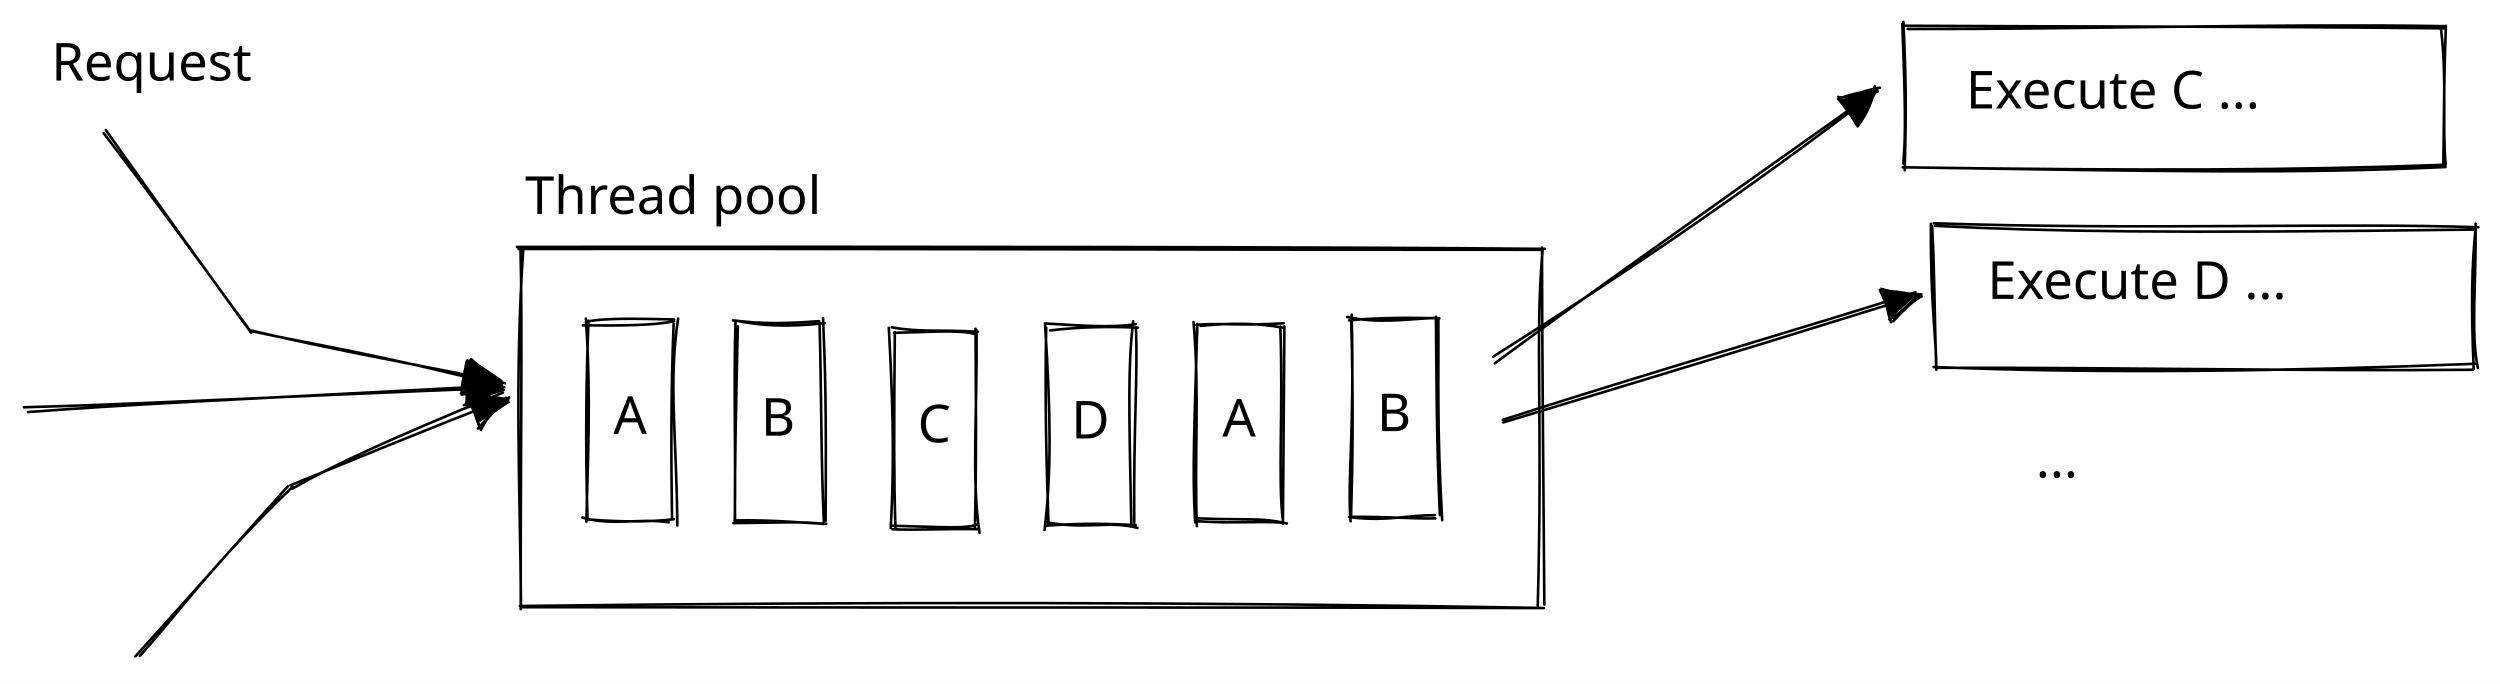
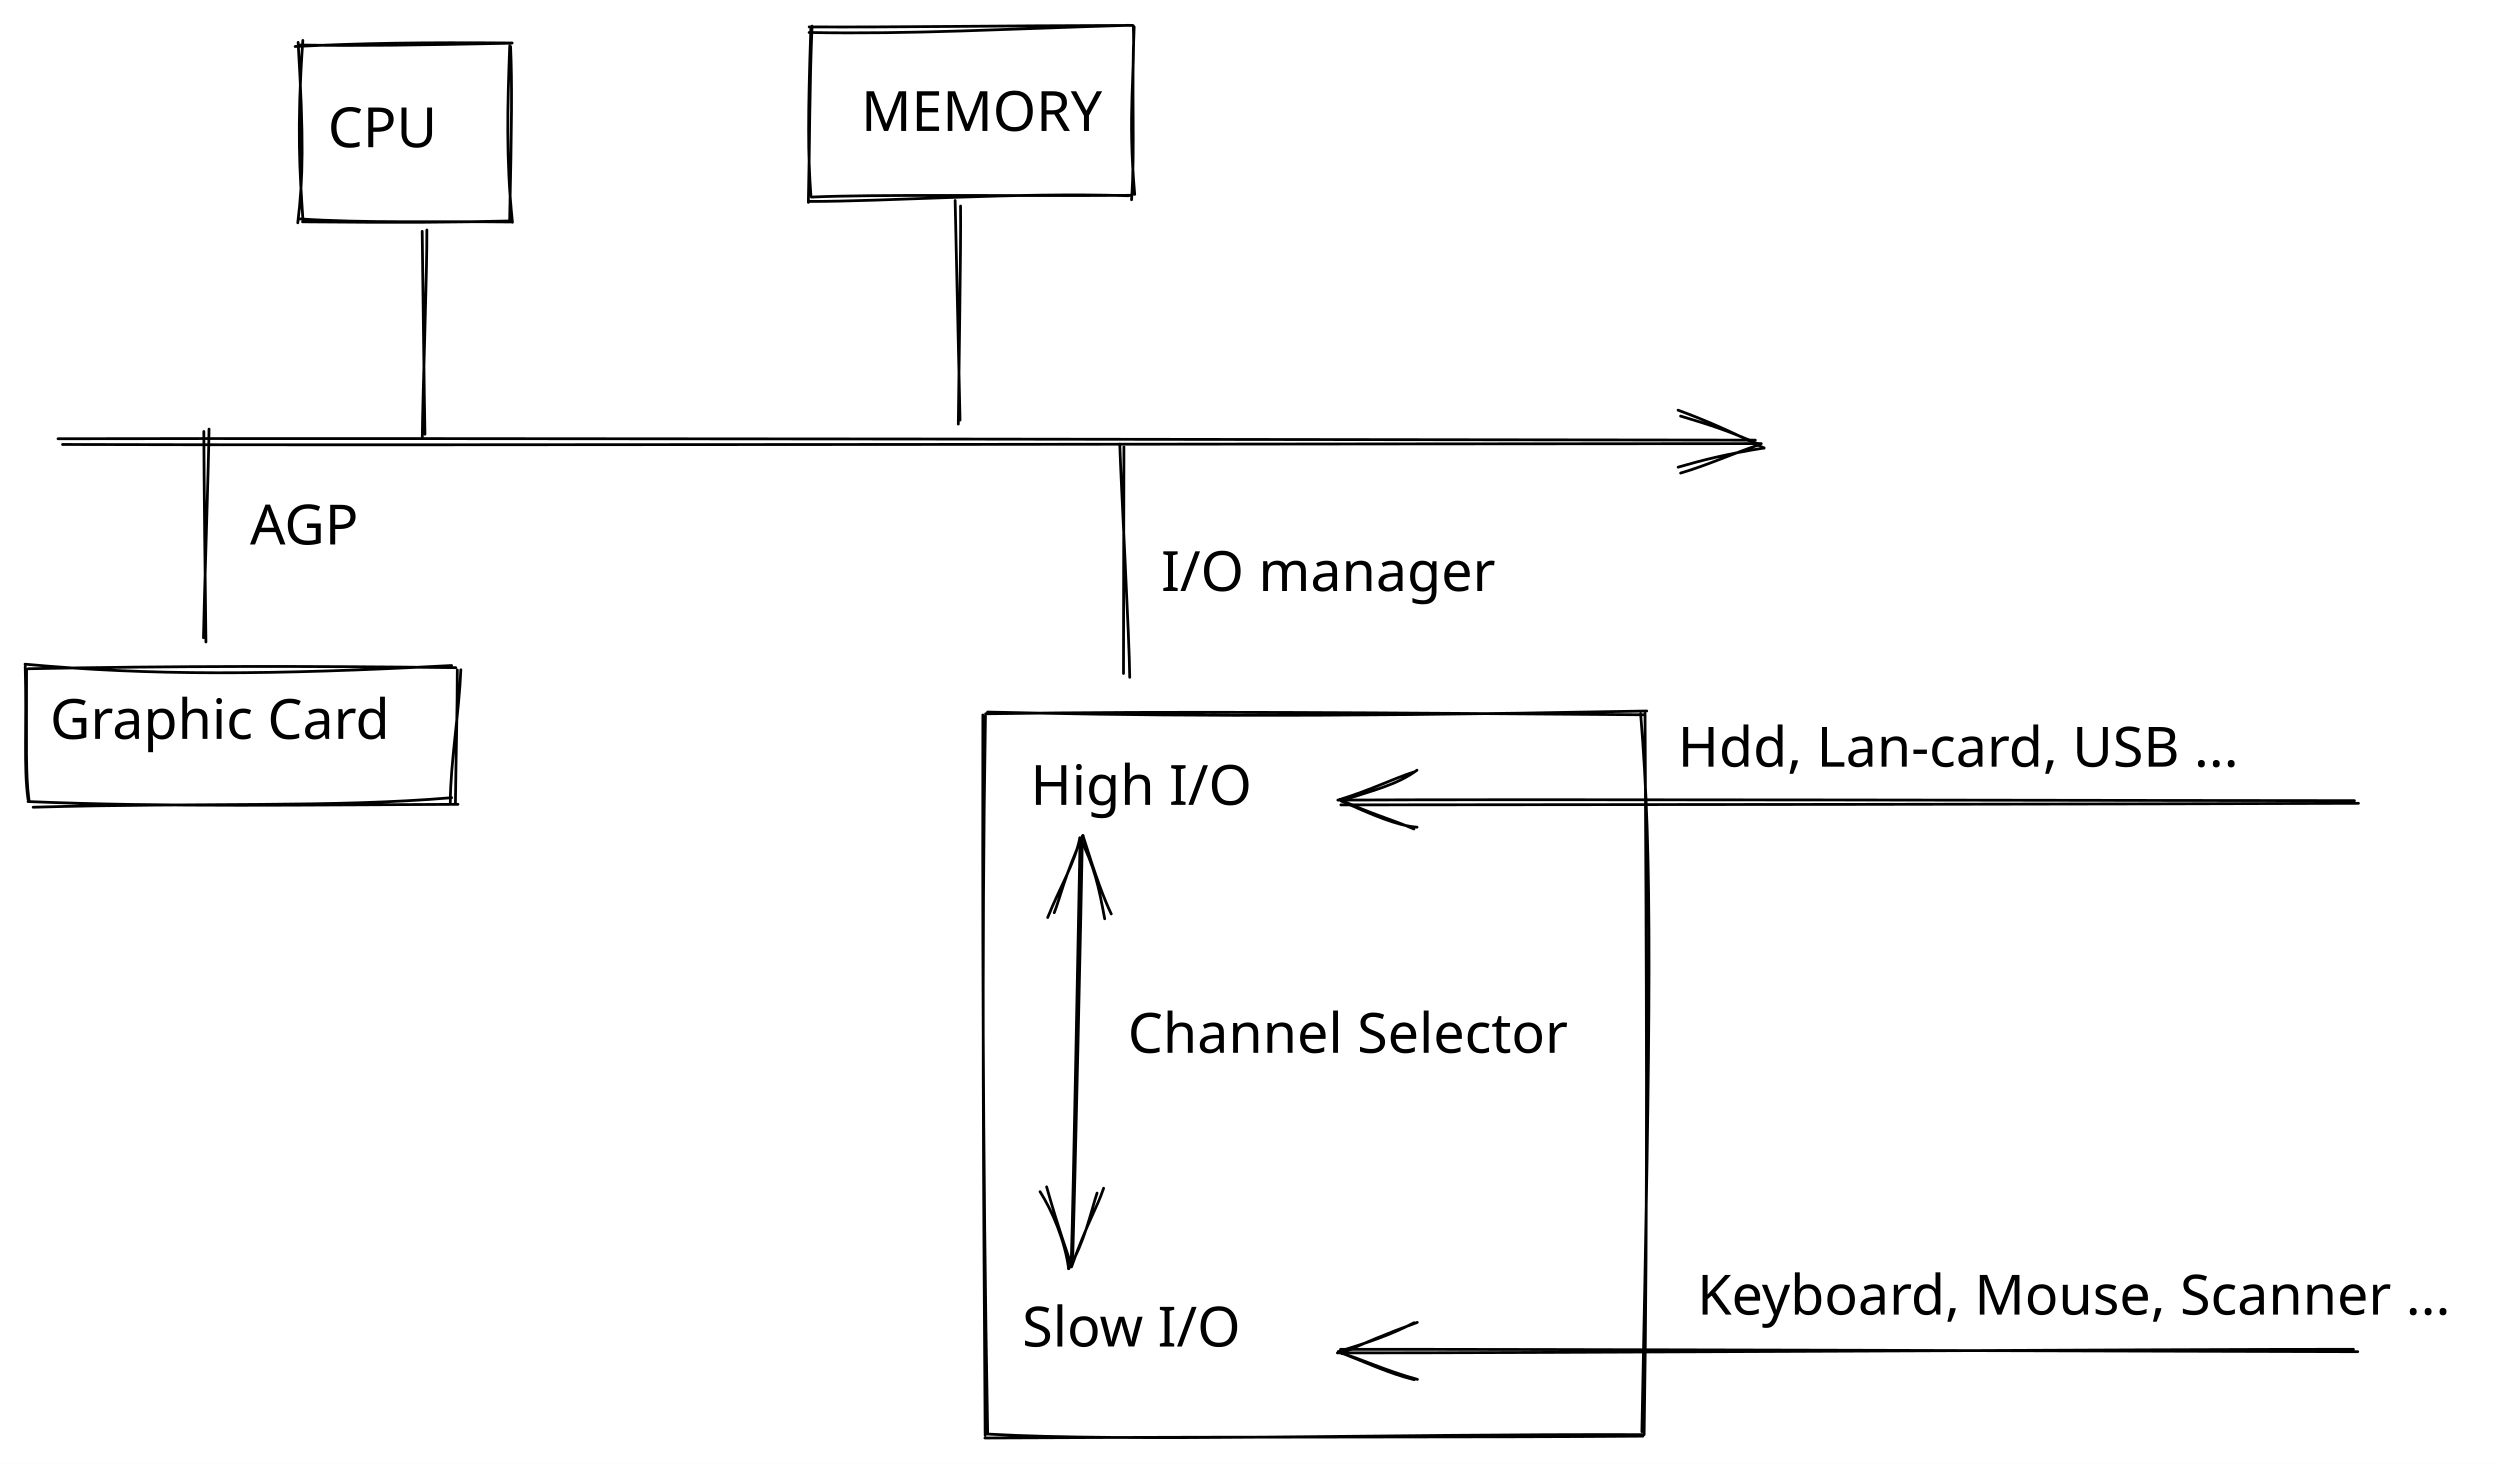
- <svg xmlns="http://www.w3.org/2000/svg" version="1.1" viewBox="0 0 954.067 260.933" width="954.067" height="260.933">
+ <svg xmlns="http://www.w3.org/2000/svg" version="1.1" viewBox="0 0 900 527" width="900" height="527">
  
-   eyJ2ZXJzaW9uIjoiMSIsImVuY29kaW5nIjoiYnN0cmluZyIsImNvbXByZXNzZWQiOnRydWUsImVuY29kZWQiOiJ4nN1cXFlz2khcdTAwMTd9z69weV6Dpm/vnTdcdTAwMWJvOPFcdTAwMTJvOP5qyiWDXGaKXHUwMDAxYVx1MDAxMMF2Kv99bmNcdTAwMDeJRVx1MDAwMlx1MDAwMsj6RlVcdEYtetM959zb289cdTAwMGZcdTAwMWJcdTAwMWKb4XPb2/y0sek9VdyGX+24/c2P9v5cdTAwMGav0/WDXHUwMDE2JtHB927Q61RcdTAwMDZP1sOw3f30999uu+3U/PAuXGJcdTAwMWWcStB8/ZnX8JpeK+zig//D71x1MDAxYlx1MDAxYj9cdTAwMDf/x1xu6niV0G3VXHUwMDFh3uBcdTAwMDeDpKgsJcdvXHUwMDFlXHUwMDA3rUGxVGpCiJZm+IDf3cHSQq+Kqfduo+tFKfbWZuv8rLrbPur68qhTvt8uNG/d5l1U6L3faJyHz43XNrmVeq9cdTAwMTOrUjfsXHUwMDA0XHUwMDBmXtmvhnVMh7H7w991XHUwMDAz7LPoV52gV6u3vG535DdB26344bO9R8jw7mtcdTAwMWZ82ojuPOE3IYiDLVx1MDAwNeCKS2KYXHUwMDFlptrfM0xVIFx1MDAwNOVSMS7BjNWrXHUwMDE4NIKOrddfZHBFNbtzK1x1MDAwZjWsXqs6fCbsuK1u2+3g64qe67+1mFx1MDAxOeJwzIFyXHUwMDBlnEgqhk/UPb9WXHUwMDBmbWOYdFx1MDAwNGNcdTAwMWOk4ppwqaO6dr3BW1x1MDAxMZJcdTAwMTBJqIy6wlahXapcdTAwMGXM45/xTq27nfZb52127ZdY9W3Nd8dtK25fsVx1MDAxN3/02Gs9QS04fzCdZ6nNXHUwMDE1eTndXHUwMDFi5jVijG6nXHUwMDEz9DeHKb8+puXb2b85fq6KQ/fl6suL2Nr9UrlpXHUwMDE0V5BvmdfJnXj6fvhSboP41tqj5fB0vnzf/oq6steuuq+QXHUwMDAwKbVQoNGUXHUwMDE4XHUwMDFmpjf81lx1MDAwMya2eo1GdC+oPEQo+lx1MDAxMKvwXHUwMDA0eEPvKZyGW0GScFx1MDAwYtpwzsCAmFx1MDAxYrjl5uXVXHUwMDBm9/FbePLY3jnf+3LRKsVBllfgUkdcdTAwMDNcdTAwMTNGS0Y1xFx1MDAwMDNcdTAwMDAuXHUwMDE4hyFwJVDDXHUwMDA1fsq1IVx1MDAxNyiZxCqV49hcdTAwMDRcdTAwMDHKXHUwMDEwRcRcdTAwMWHAmWKOkmosdlx1MDAwMXOMXnvQXG7P/ZeBXHUwMDE2kJG7e27TbzyPvLmBnWJNL+pcdTAwMWTPrW60g6BcdTAwMTHv0a6HXHUwMDA1v1rnyE+2XHUwMDFhfs2a82bDu1x1MDAxZrXz0Ed5XHUwMDFjJodBrPlcdTAwMTWsgovZdUrV8aZcdTAwMDRcdTAwMWS/5rfcxsWU6qTiLFUkKVx1MDAxM4lok1pcIlx1MDAxZlx1MDAwYlx1MDAwNnOjrXhT7lx1MDAxZux9lZ2LTr9cXOncfPVcdTAwMGVcdTAwMGKQe7Qp6TCUSc1BMaH5KNiUdqimIJQ2ynBD16eSbFx1MDAxMmpqXHUwMDAyalx1MDAxNFx1MDAwNVx1MDAxMqSgbPVIS5NcdTAwMTXV+1q79m9cdTAwMGV2Ksd7L2fqXGLc/dOj6bIygMtMtZoqXHUwMDAyM1x1MDAwYlxcRKxcdTAwMTRcdTAwMTgmXHUwMDE3YYc/XHUwMDEyK1xuyfjBNEDHS7C58ZPezXnFj1x1MDAxNsn44YRlhFx1MDAxZpjiVk5KXHUwMDE1RbefXG5FxVx1MDAxYVx1MDAwMLRKY1xcTqq2XHUwMDE2XHUwMDEyqFxuNsDrpEhU069W4/IxqlKzWH9cXLi2lpErXHUwMDA1SXBcdTAwMTNSUYZcdTAwMDY2P9rur+Xhlfx88eL57Gq3elKneyWdd7ShR+hoXGbZLJpcdTAwMTiAoCNws3JluFaaacVcdTAwMDWAem+5XCKGY4ApmFk93NL06u6o87l+dXtGr+lpZf9yr3BFa1x1MDAxN8vo1ZqynSWD01x1MDAwYlxcSFx1MDAwNqlkMqLGdclgjE8nZFBh3K7jjuYsYKZ3c16ByUlcbjCtXHUwMDBlZlx1MDAwM8xY1ik6qDB2ZDpej0xkXHUwMDEwo1m+iDEuJ4PbmcrgXGY5XHUwMDE5l8HtZWRQJo5tXHUwMDAyMK1cdTAwMTknVM1ccjdze7x9+3xzu/u0XHUwMDBm329cdTAwMGLHxS1yQnJcdTAwMGY3Q1x1MDAxZI5wQ5eTXHUwMDFhXCJizVx1MDAxZOigXHUwMDA2h2tKXHUwMDExiJxcdTAwMDCT762DXHUwMDEysS+YNlx1MDAxOctgbe9w57m9/Xy1/2hcdTAwMTRcXOvPXHUwMDAwt1x1MDAwN8vL4MqznSWD01x1MDAwYlxcTFx1MDAwNinwqPfXJYM8XHUwMDExl8xaqWJ8/jmH9F7OKSxcdTAwMTWBXHUwMDE0WHJcIjOC5XzRIGiDOmhcdTAwMDdUspVBRpCjM5PBYqYyOENNxmWwuJRcZpokuKFcbnJDNFHze533Z8/B/jZtqWPNruWR6IrgOfcyqFx1MDAwNHVcYuKNXHUwMDFihJQxZCxcdTAwMWPUxCEguFx1MDAxMYxcdTAwMTCKtv7eOlxiRlx1MDAxMCmMXsdMQZpiXHUwMDE1XG6di8d6x1x1MDAwZr5cdTAwMTS3uydlv3J01Vx1MDAxM8tcdTAwMGLhyrOdJYTTXHUwMDBiXFxIXGJcdTAwMTkl65/DozxcdTAwMTmZkjIkQFhgoCa9m3OLTOOIRGRyXCKyQmaM6NOkUDEmmeKQ8cAo+kWxhVx065bCnWwjwnRFXHUwMDE5l8KdpaQwcVx1MDAwMEYrXHUwMDAxRNFcdTAwMDWUMOhf1LY+f364hdJNsdK/XHKLp8dB3vGmiXaUJsCVXdMyoYTK2HlcYopcdTAwMWVcdTAwMWZjQFx1MDAwNH93JaRcdTAwMTJcdTAwMDT6KCpjJWx9LbROXHUwMDBl7p/qlZOnXHUwMDA3fcuKunR5v7xcdTAwMTKuPNtZSji9wIWUkDJcdTAwMWR7L2tTQppcdTAwMDRMoMZcdTAwMThcdTAwMTDx4dmZ69BSuzmvyFx1MDAwNJWCTE54VsicMyhUijOqNck4KFxc1Fx1MDAxY5dTwmynXGJnKMpKp1xihUpcdTAwMDKc0FJSI+aHW3GvXFx/ZD/cl6BZvWRwo6+KJzL3cJPKMcDQmihcdTAwMDZaXHUwMDEz61mUQ+3iMS04tUst31tcdTAwMDe1Nlx1MDAxYcNcdTAwMDGS8YKW42bbPSrdXHUwMDFmXHUwMDFjnvqlp36lXFw9lMXa8jK48mxnyeD0XHUwMDAyXHUwMDE3k0GBXHUwMDAx2dplkCWikqGdXHUwMDAyR2DOXHLL9F7OKyyVSIYlJzQrWM43P1xixIAmRGQ9QciEWshcdTAwMTiXXHUwMDEzwWwnXGJnqMmCXHUwMDEzhK/Lt6dAjZlEj5NcdTAwMTLFNXpacv7JwfRcdTAwMDXwOcVcdTAwMWEzgHBinElcZrNcdTAwMTQxI1hjRFx1MDAwZbDGNFx1MDAxOXijsdGw1Tuc1G5rYFSAXHUwMDExXGam7Xww0rFlMFx1MDAwYjWhNNBJJNo0XHUwMDExj9+zQFwiur9cdTAwMWH+XGKJ3dDthNt+q+q3auM/8VrVKCVcdTAwMTK631t9SnNstlx1MDAxOaC60rP1L1x1MDAxMIcyKZlUSirNjJZcXMdcdTAwMWWruW18SDpcdTAwMThXMMGQV4miVMq3XHUwMDA3fkXtcLthMWg2/Vx1MDAxMHvgNPBb4Xi1XHUwMDA3TdqygKt77sTKbGxUPFxyTcJcdTAwMWbzTts201GfJPprIzLewZfh3/98nPq0kNNtyl6oMcq2XHUwMDE2m1x0YPdcdTAwMGXMyizRQu01YZtRblx1MDAxZuKfXHUwMDBiU5RI9tGxXHUwMDFh6MFcdTAwMWI6v5OevpUmp1xmZaNejt5cdTAwMDCVVKJpKlx1MDAxNfm/Nlx1MDAwM4FcdTAwMWMlkaO4XHUwMDA1XCJ2vlx1MDAxZavYXG4pilx1MDAxM0dcdTAwMTmDTjh2upFaTeMo44B9XHUwMDA0kP+5tZJcdI5SXHUwMDA0ZVuhb5MxR2G1osrkkqOII6nGi2qqpJCSqNhDr1xmJVx1MDAxYy7tjkTsXWnUf4GhtCPx0opcdTAwMDDgW1IjpFKQ0kHDZ1xcXCJcdTAwMGJIuzJ6Jkclmuggv1x061xcXHUwMDE5SyVvRFx1MDAxM0Qhw6rY4O3MjWipXHUwMDFi83LKUkxSy1Kca3xhXG6DlFGW4lx1MDAwMI62LMWB2tX/a53EXHUwMDAyXHUwMDA364Bv11gsTXWldIKv9UZSXHUwMDA2JMGWZOxG2S2Tf7TUI0uKwk5DicfXiUSuebSq4r/rRCXbk71cbmOmtCCjJFxygiTOiWOPospcdTAwMTMz/5T4S/2UlrpfvYq5veorfVhr792Y3NOJolx1MDAwZUE6oVx1MDAxOJ9cdTAwMTl02secXHUwMDFlKjWyjVx1MDAxMFx1MDAwMnlcdTAwMDbQ3ta3r1VHTkPaXiElOCqYyNipQVmJ9eS6h0DOvMee11xy4335Xjtaf1flz9Q6eWeQMlx1MDAxOFx1MDAxYlx1MDAwMtHzo0u61Vx1MDAxYre8f7Gj+Vk7/H5yaUyzlHd0XHUwMDE5ylx1MDAxY44usTBKYFx1MDAxMFx1MDAwNWO7xlxyc6SmXHUwMDE01Vxig1xuuVat5sIh6P9cdMJMwnFcdTAwMGZcdTAwMTj9XHUwMDEwTblCf5dcdTAwMDBGP3xcdTAwMWN7XHUwMDEyadl6xNmuRtHcXHUwMDEy07uoNdR7L+U78e15f/dz9fy7u1fcejibrtaaaawl/uNcbkOLiCaHalxyxPrfbydpqN/q9f+r1Vx09mSvwqQpLSjWqZOJ6Fx1MDAxMSXGXHUwMDAwXHUwMDFjXGJqXHUwMDE1I/PHXHUwMDAw6e84p7RcdTAwMDLELp1cdTAwMDEmXHUwMDA0WpxcIuO8QqXIilcoXHUwMDExjkYzwLCLa86mjVRcYjbw6jhcdTAwMTNEaGHiz/xcdTAwMWWqsMtPmZ1qWD2zXGYtb8rMYLqkjFjkXHUwMDFmXHUwMDFjzGJ5a/2b/JKxYCi1I7FifixcXLePdEO3j7ZcdTAwMGJbfXLfgH6p0sv9amtcdTAwMDBCX49UQl9cdTAwMWSYkWNYQKRcdTAwMTC7vUEhXHUwMDFj7CFccmucWYidypE2jWekkUxcdTAwMTOxho1HqfYoKV1kt81yPuzuk1fphd5GccNxnDx4sqNcdTAwMTVaQn5k8lx1MDAxMFx1MDAxNFxuIdqaXFxgKq97Xz1r35ZcdTAwMWGF71I2j4i71TqW27mHXHUwMDFjMejNXHUwMDAwY8Ygp8uJXHLvnGY0UL5cdTAwMWH1wSZcdTAwMTBsSMb7XHUwMDAwl1x1MDAxMJ+PaflcdTAwMTZd9nwmtkUx7HPdu65XzJdcdTAwMWb9lYma5HT9XHUwMDA3uMRCj3GEKbts30g+f9x451x1MDAwNsFB0K6UTn7sfTstPLYuK+Xcb1xcR1x1MDAxZlx1MDAxN2NcbntcIlwiYMA1eaSEXHUwMDAwXHUwMDA3Q1x0rTRXhlx1MDAxMLa+c1x1MDAwMmHairGpm/aUXHUwMDAxXHUwMDFhP1AgXHUwMDEzTUPkq0U2zqxG03bypmk7szUtcYxGJoNccjgyvMXb3GBLJ5+cgs1QYdXMXHUwMDFlXHUwMDBixVx0SsmoXHUwMDAzyUFcdTAwMGVcdTAwMWNIu6BcdTAwMDEoW+syMKFcdTAwMDdj+tzYo0GnqVx1MDAxOdeD2X9cdFx1MDAwNClAyMlcdFx1MDAxNVRcXIb15Fx1MDAxOVx1MDAxZvu3sC7E6rHkIE26XHUwMDA3tVx1MDAxMVx1MDAxZqRcdTAwMTFcdTAwMDZfL1x1MDAwM1A2Nlx1MDAxNmzaulx1MDAxNILehDZcdTAwMThY/zdGaVx1MDAxMlxmyl6FXHRbinL7XHUwMDEw/1xc+KzQRD4h9sgtosz860hcdTAwMGVcdTAwMWUqp82+qPDLXHUwMDEyP4XT291LOPDyzidcdTAwMDDUOEgnXHUwMDFhLVx0TW2SUFxmSjulXHUwMDAyLz6yWOJ9dlx1MDAxOVJ7PFx0MFx0WVOGXHUwMDE2NDvtzoliRzr94VxytZtuu31cdTAwMWVi31xmOVx1MDAwZbvfr741MMps84fv9bcnLeCv+8Flc1x1MDAxZCDVgsKznf/z14df/1x1MDAwMl/llFx1MDAxOCJ9
+   eyJ2ZXJzaW9uIjoiMSIsImVuY29kaW5nIjoiYnN0cmluZyIsImNvbXByZXNzZWQiOnRydWUsImVuY29kZWQiOiJ4nO1cXFtz2khcdTAwMTN9z6+gvK8xmfslb0BcdTAwMWNcdTAwMDfb2I5x4stXWy5cdTAwMTlkIVx1MDAxYlx1MDAxMEhcIuCk8t+3JVx1MDAxYyRcdTAwMDRSQFx0WmXrIylcdTAwMWJGI6mZ6TPndE/L315VKnv+88jce1vZM2dcdTAwMWSjb3ddY7r3Omj/Yrqe7Vxm4Vx1MDAxMFx0P3vOxO2EPXu+P/LevnljjEZVy/bvXHUwMDFk56nacVx1MDAwNvPTzL45MIe+XHUwMDA3XHUwMDFk/1x1MDAwN58rlW/hz9iNXFyz41x1MDAxYkOrb4YnhIeie2GCk62nzjC8L8dSaIJ01MH23sHtfLNcdTAwMGJHXHUwMDFmjL5nRkeCpr3mw+H4Y6c3vj1pvr/7cPU87svT4+iuXHUwMDBmdr/f9p/78y9ldHpcdTAwMTM3ZpPnu86TeWV3/V5gV6J9cZ7nwKBFZ7nOxOpcck3PWzrHXHUwMDE5XHUwMDE5XHUwMDFk239cdTAwMGXaXHUwMDEwWrTOXHUwMDA34W0lapnBJ6V5VSiiuOSYMlwi5eJocD5RssqF1kxhLVx1MDAxOMaYJlxmazh9x1xyXGb7XHUwMDBiha/ItHuj82SBfcPuoo/vXHUwMDFhQ29kuDBhUb/py1eWolx1MDAxYVxcQGBEOeaCsEWPnmlbPVx1MDAxZrqIqM0zw2ngnCtOKIu+e3DLUbNcdTAwMWI6xN/JUexcdTAwMTnu6GW09rzgQ8zcwNKDpDfFPSo20zetqcGt7tXk/IxcYnJy5DT4xc3iWkvuZ7iuM91bXHUwMDFj+f7yLjJtMupcdTAwMWFzn8JCKCVcdTAwMTHXXHUwMDFhkWiS+vbwXHRcdTAwMGVcdTAwMGUn/X7U5nSeXCI3XGZbv79e7/6+OfPXeb5cdTAwMTSpjq9cdTAwMTDRnMWm+meOf/upfuh5XHUwMDFk+/OscTNcdTAwMWXdeYa6u7sou+NrlOX4XHUwMDE0idDxYVx1MDAxMZBK0d25PSerfk540s8x1YQghNVcdTAwMGVcdTAwMWM9w1x1MDAxNVx1MDAwNcJM8i1cXDGac2fot+2vwbDHfDlofW9cZuz+89K0hT5cbpZWXHUwMDFh55/iI+mZcMfgXHUwMDEyWC31rfVtK/Dhvb75sOzcvlxyrLI47Dux792Be1x1MDAxYnA5t9lNflx1MDAwN8e1LXto9C/jdmSiao7qNbBiMlxyVlhcdK4o17HJ/Vx1MDAxOa4o+3r/6N1cXLPu8zlzW5bfNpVRdlxcKaQzcMUoKopQXHUwMDA0xlx1MDAwMaNgXHUwMDAwjkRcdTAwMTTHxn1cdTAwMDE0lMRcdTAwMTlHmmJccsZvXHUwMDBms9CyfDDjUsCbPDDzfMP16/awa1x1MDAwZq3kKeawm3Kkb3h+w1x1MDAxOVxmbFx1MDAxZsw4d+yhn+xcdTAwMTFet1x1MDAxNjh5zzRW8Fx1MDAwMleOXHUwMDFmS6JhXHUwMDE0XFxxmUOjd5Vo0MNcdTAwMGaL93+/Xts7dVx1MDAxNlx1MDAxM2e/iv9Og22mXHUwMDE2XHUwMDE0qYzIOFx1MDAwM7+lSm+M3MFp++HdtYdbXHUwMDBlfW42/ZvZ7Ol4VHbkSi0zkMsxqXJcdFOhXHRcdTAwMDV9JlnCrt9cdTAwMDdcXMxpVcNcdTAwMGJcdTAwMDZcXDDFaISMXHUwMDA1cFnU9lx1MDAwM7lcdTAwMWEzJVx1MDAwMb3FKsFPXTb84NZcdTAwMWI3tcODk4PP/Y41Pce/T1x0XG5cdTAwMWFj/Fx1MDAxZClBkur3WklcdTAwMDH/xeZ+r+vWg2fat1+cK36Apjfjevviqex+r+ZKUIK3SfiFecLvdVF+T9Gqp69qQYhJXHRcdTAwMTZcZryjUC2Yn6RyacFD11x1MDAxOPXsTqVhuN0yaMIle/JpQ4xSk1xyQnOksIotuT9DWvbCU1akXHScpVxyyTzmkkpCvKN0bGH63VBbXHUwMDAzNMlC0lx1MDAxMSBNXHQjWK0wXGammIJcblx1MDAwMSlQrDhUWsVW4F2Iw4jXfuTTmlx1MDAxYqiYXHUwMDEww51JYP8+qmIwllwiRTXDXHUwMDA0wYpcdTAwMWHTaXuWMVxuvlx1MDAwZl5O8PCXXHUwMDBl33elS5eO/VZRutR7xXG2XHUwMDE0pWm8zJNti0hSI8TgPnjz1KT1fjppfew/XHUwMDFlo5uZeX56PHpvMav0q4XM0qOM6aJcIkm2Jlx1MDAxN7kmR0OUxlx1MDAxMK7EUlx1MDAwMIXwsuJMbJMu/DVerlx1MDAxZJ6XgY5cdTAwMDMzcrKwSlx1MDAwNVbAwEJjuXnmMztcdTAwMTFcXFJcXGmGsjKfXHUwMDEwfVx1MDAwMaQg/NJcdTAwMTKOqd3BKlx1MDAxN1x0XHUwMDEzXGJJKC44P7NtRj6NgtOINnvnKEG0ikFcdTAwMDRcdTAwMDBzR4BsYZJUrNucaEmVcGBcYi6loEKCT68ybWG5oT+cgzEhydaIhTFcdTAwMTVcdTAwMDLutrlm7+/L6/F9t2ZcdTAwMWZcdTAwMWW9O+M995Kwd7Wyr1x1MDAxNlx1MDAxOL2khVxikC1XTEeqfL5RXHUwMDAyi4lmsKZAbIyw2J1mV2tcdTAwMTK4qyzMlZBaYVnwRlx0ZjA0hZFw66B1XHUwMDE255l/j4dfLMlHxTRcdTAwMTbXJNBcdTAwMDXMg0DaqM2puH62T01RM+jlzDy6mVx1MDAwZY+oq1x1MDAxZUtcdTAwMGYuXGIpq4iAdkBcYmvKXHUwMDE4WVx1MDAwNlx1MDAxN4N1jXGAlVx1MDAxMkhcdTAwMGKsd1x1MDAwNi5cdTAwMDCxXHUwMDAwjlx1MDAxM1pcbo44lWqN5Fx1MDAwNTmeTc6EY81cdMlcdTAwMDG9XyBnQSHslHmgV4rNk1x1MDAxZFx1MDAxMmTqlFx1MDAwNq+VydySMbO3UlCyMSouXGIkJcObp5TV7cW036M1Zo3r3v1Vb/9YnJyVXHUwMDFl10hm7YJcdTAwMTKFi8p0YVx1MDAxY107KqRBy5MvV4NZjGGigNNyKO1f4VEqXHUwMDEw2ibZlY94WCyLv1wi62SQxlx1MDAxMmyLIHB4ctk8Yu9cdTAwMWKq6VxyeoK2yX2NlN5DsSZVyonkXGbBui1jO2rzfXo4XG5RoKCMcyAnsjNcdTAwMDdccmJRRDRcdTAwMDbhXHUwMDA2q1x1MDAxNFx1MDAwM4256q+KhKlD6Fx1MDAwNFx1MDAwNtP4juBcIiwkcEjrglx1MDAwM0OpJZb/5541vVMnNXitTOeW3JNcdTAwMWGtpcpJjGGVo5yqbTZY+D6wjqsvz9FXdnft317zVulRTTKr2phcdTAwMTAhqlx1MDAwYsiZYrKGd9ZtZnLEpOS82KSp0Eii4uK15puzysBcdTAwMThcdTAwMWGW6ZYhaIubk1x1MDAwYmgsvXiUUy5cdTAwMTjXm+PMdsyr8cy0vM6wPtu/flx1MDAxY3j2x/PS41xmVrasWlx1MDAxOUaXcbYzmMVcdTAwMDLkTJRcdTAwMTFcdTAwMWNEmGxcdTAwMDclXHUwMDAzi7V7TXXMuLb/Wde80ehxarli5rUlZvG85opWW1x1MDAxY9mgOkZcblx1MDAxMS/U2zWGP8DoVlx1MDAwMDllXHUwMDAw8MKWfDQp0lx1MDAxZnpcdTAwMTCKXHUwMDAxYaPN4fvhYXDGL4+PrNOr1uz08az++HB88Fx1MDAwN8A3iyYlVVVcbniRiFxiIVx03WFOc01t25qdRc45XHUwMDE2S9mw/1x1MDAwMHyDzYtcXHVccrng2+4707LAd2FLJnzz7GBiXHUwMDBlU0TYXHUwMDE2XHUwMDBmLWXPcWnxK0VcdTAwMTVLolx1MDAxNKOSa0pcdTAwMTL0K+lyacDO8EurmCmFtGRCYVxiaHBkyFx1MDAwMs+Yx1T2yyZcdTAwMDWBVZZcYl1sJVF+xG24jZkt5SrRNmbwXGaAIIIjgWAktKA61mm+icmra1xuhDaqWspmpMrSZqrAVMT/rZiBcVXyWPX5ikk5QvIksossp99P99jgXHUwMDA1vlx1MDAxYV3hVfz3tlwiQ6WmgJVcIsFjXHUwMDE2dPNcdTAwMTSwe3kz2W9d2FxyX1x1MDAxYX6rcXHM3MN6+dcoTTM0hqDzcvrda1xmLDaKXHUwMDExKCFYXCJMi60qVsHWafTdd61cdTAwMDJcdTAwMWE9Yzg0+5U2+FvHd0pcdTAwMTGNr9iUibfMfVx1MDAxN5VRrcBcdTAwMTVcdTAwMTNSbqHsXHUwMDBmb9t3p5alTmudwbTTfHo86Nyh8qOOZZVcdTAwMThzolxuUlx1MDAwNmTdYysktjH2IzTXXHUwMDE4hIDExea/XHUwMDE0YphvU8yfT6nKdH9ksNRcdTAwMDT52G388cvVgd06un7+ylxy2559wlx1MDAwM3Fden9cdTAwMDRRkeWPXHUwMDAyXHUwMDE1pVRcdTAwMDVcdTAwMGb2/GDANdFcIr7jl/40pFJcdTAwMDKmSeVwzV9QqYqIeFx1MDAxNdGftqeyY/WWNouJ039JusVcdTAwMTaGZFVcdTAwMGWWWChNNt9cdTAwMWJtf/ZrXHUwMDE3xzPrc93+II5cdTAwMWJcdTAwMWT8zM4mpVx1MDAwNy3VIYloXHSsSSVDy1U5nISV5+CsWEBIwHZXlUNiyiaz8lx1MDAxY6Ko4MmLXHUwMDFk5IeykCqUiNVK7zxcdTAwMDHb7b6unFx1MDAxOMP9juHCu0/teqVarZZBwaVYlo8z46WLSdKUisKYY7o5/kjjUbPm+GBsXFyd0sOr9rupOyr/7spcdTAwMGJpXG7JXHUwMDE4XHUwMDAyXGbqJfhJLsNcdTAwMDL1cnImXHSVjVx1MDAxMLFcdTAwMWN7IawpXHUwMDAyMP5cdTAwMDbWTMuq+M6JtMfTr1x1MDAwMiNyfOngk0n9KvpcdTAwMWIvlVhWXHUwMDA1V5mEUeNcdTAwMThLvMRQi8xO/OHuf7M4/T/A1Vx1MDAwNKdLbMIxXHUwMDAzXGbJzVx1MDAxMy3Zk1xc1tWCapWxWlx1MDAxMFFVpIjHt0lsoLPIWlGupIj/YbFCNnOymWDJ2bbfzMm//OSSXHUwMDAyx+bzvVx1MDAxM3Jty5nAxSrtTpBDcctcIlxiMu179WNMw/HcM0ajtlx1MDAwZqO5WHvBXHUwMDFk7O7LkER32ftim9P6qkv+9Vx1MDAxML6Cq4ZrR1x1MDAwMFIzcIZv3199/1x1MDAwNyGuqIQifQ==
  <defs>
    <style>
      @font-face {
        font-family: "Virgil";
        src: url("https://unpkg.com/@excalidraw/excalidraw@0.13.0/dist/excalidraw-assets/Virgil.woff2");
      }
      @font-face {
        font-family: "Cascadia";
        src: url("https://unpkg.com/@excalidraw/excalidraw@0.13.0/dist/excalidraw-assets/Cascadia.woff2");
      }
    </style>
  </defs>
-   <rect x="0" y="0" width="954.067" height="260.933" fill="#ffffff" />
-   <g stroke-linecap="round" transform="translate(198.2667 95.03328) rotate(0 195.2 68.26671)">
-     <path d="M-1.01 -0.81 C157.22 -0.94, 312.99 -0.8, 391.3 -0.06 M-0.37 -0.01 C125.6 -0.21, 250.95 0.34, 390.18 0.3 M390.43 0.64 C387.45 32.93, 390.55 63.41, 388.57 136.53 M390.2 -0.54 C390.25 38.31, 390.65 75.97, 391.09 135.65 M390.97 137.02 C282 136.66, 172.99 136.92, 1.16 136.69 M390.18 136.97 C262.12 134.68, 133.07 134.57, 0.12 136.23 M0.57 137.1 C0.24 91.89, -2 50.2, 1.48 -0.81 M0.46 137.43 C0.34 83.2, 1.16 29.78, 0.38 0.78" stroke="#000000" stroke-width="1" fill="none" />
+   <rect x="0" y="0" width="900" height="527" fill="#ffffff" />
+   <g stroke-linecap="round" transform="translate(108 15.99997) rotate(0 38.00003 32)">
+     <path d="M-1.73 0.74 C21.98 -0.45, 44.1 -0.8, 76.37 -0.52 M0.17 0.21 C21.2 0.55, 40.24 0.27, 76.19 -0.45 M75.5 0.56 C74.72 21.85, 74.12 41.03, 76.47 64.02 M75.81 0.75 C76.37 13.88, 76.24 28.14, 75.47 63.71 M76.03 63.91 C49.01 63.57, 23.41 64.4, -0.46 62.78 M75.13 63.55 C55.79 64.02, 38.17 64.21, 0.91 63.85 M1.06 63.16 C-0.05 46.55, -1.22 30.22, 1.02 -1.44 M-0.8 64.21 C1.13 48.31, 1.38 34.44, -0.67 -0.74" stroke="#000000" stroke-width="1" fill="none" />
  </g>
-   <g transform="translate(200.4002 63.63332) rotate(0 60 13)">
-     <text x="0" y="18" font-family="Virgil, Segoe UI Emoji" font-size="20px" fill="#000000" text-anchor="start" style="white-space: pre;" direction="ltr">Thread pool</text>
-   </g>
-   <g stroke-linecap="round" transform="translate(223.9667 122.5999) rotate(0 16.5 38)">
-     <path d="M-1.52 1.53 C13.23 1.78, 27.03 1.55, 33.28 -0.09 M0.5 0 C8.22 -1.25, 18.09 -1.02, 33.26 -0.69 M34.83 -1.05 C31.06 23.5, 34.32 44.55, 34.51 77.93 M33.11 0.96 C32.09 25.75, 32.1 51.21, 32.5 75.5 M31.2 76.71 C19.79 75.04, 9.84 78.28, -1.73 74.89 M33.21 75.54 C24.3 76.62, 13.6 76.63, 0.9 75.67 M-0.18 76.48 C0.22 54.64, 1.76 30.46, -0.39 -1.01 M0.26 75.86 C-0.66 47.72, -0.22 19.08, 0.64 -0.2" stroke="#000000" stroke-width="1" fill="none" />
-   </g>
-   <g transform="translate(232.9667 147.5999) rotate(0 7.5 13)">
-     <text x="7.5" y="18" font-family="Virgil, Segoe UI Emoji" font-size="20px" fill="#000000" text-anchor="middle" style="white-space: pre;" direction="ltr">A</text>
-   </g>
-   <g stroke-linecap="round" transform="translate(280.4333 123.2665) rotate(0 16.5 38)">
-     <path d="M0.39 -0.92 C10.01 1.05, 19.1 1.64, 34.23 0.09 M-0.71 -0.99 C5.88 -0.3, 13.87 0.76, 32.15 -0.71 M33.66 -1.8 C34.5 17.62, 34.94 31.19, 34.64 75.45 M32.32 0.05 C33.1 26.35, 32.84 52.51, 33.99 76.56 M34.89 76.63 C25.92 76.35, 16.65 75.12, -0.12 75.32 M33.89 76.7 C25.87 75.6, 16.73 76.27, -0.49 76.36 M0.07 75.73 C-0.12 55.28, 0.5 31.44, 1.12 1.22 M-0.02 75.35 C0.41 50.14, -0.5 23.65, 0.26 -0.9" stroke="#000000" stroke-width="1" fill="none" />
-   </g>
-   <g transform="translate(288.4333 148.2665) rotate(0 8.5 13)">
-     <text x="8.5" y="18" font-family="Virgil, Segoe UI Emoji" font-size="20px" fill="#000000" text-anchor="middle" style="white-space: pre;" direction="ltr">B</text>
-   </g>
-   <g stroke-linecap="round" transform="translate(340.0333 125.8) rotate(0 16.5 38)">
-     <path d="M1.12 1.22 C13.23 1.01, 25.75 -0.03, 31.7 1.58 M0.26 -0.9 C10.86 1.11, 19.37 -0.11, 33.14 0.83 M32.62 0.18 C33.04 30.85, 30.58 55.79, 33.78 77.55 M32.25 -0.33 C32.33 22.2, 32.73 43.83, 32.01 75.92 M33.21 74.26 C28.29 76.15, 20.03 75.3, -0.04 74.81 M33.7 76.17 C20.8 75.88, 9.64 76.64, 0.61 76.18 M1.71 76.11 C1.07 56.74, 1.12 37.86, 1.46 0.96 M-0.1 75.65 C0.79 58.66, 1.41 39.38, -0.84 -0.7" stroke="#000000" stroke-width="1" fill="none" />
-   </g>
-   <g transform="translate(349.0333 150.8) rotate(0 7.5 13)">
-     <text x="7.5" y="18" font-family="Virgil, Segoe UI Emoji" font-size="20px" fill="#000000" text-anchor="middle" style="white-space: pre;" direction="ltr">C</text>
-   </g>
-   <g stroke-linecap="round" transform="translate(399.6333 124.3333) rotate(0 16.5 38)">
-     <path d="M1.19 1.76 C13.63 0.25, 25.37 0.31, 34.57 0.71 M-0.87 -0.89 C12.21 -0.14, 24.75 0.86, 33.75 -0.64 M32.81 -1.73 C30.82 14.98, 31.17 30.91, 32.1 75.32 M33.89 0.59 C34.59 19.33, 32.96 37.96, 33.22 75.08 M34.45 77.13 C23.43 74.21, 15.07 77.98, -0.78 74.88 M33.77 76.03 C23.1 75.59, 15.16 75.15, -0.72 76.29 M-1 77.91 C1.69 55.45, 1.34 33.31, -0.79 -0.07 M0.49 75.51 C-0.3 52.54, -0.93 27.62, -0.38 0.7" stroke="#000000" stroke-width="1" fill="none" />
-   </g>
-   <g transform="translate(407.1333 149.3333) rotate(0 9 13)">
-     <text x="9" y="18" font-family="Virgil, Segoe UI Emoji" font-size="20px" fill="#000000" text-anchor="middle" style="white-space: pre;" direction="ltr">D</text>
-   </g>
-   <g stroke-linecap="round" transform="translate(456.3667 123.6) rotate(0 16.5 38)">
-     <path d="M1.83 0.76 C13.52 -0.4, 23.32 -0.39, 33.28 1.46 M0.26 0.4 C8.18 -0.5, 16.74 0.86, 33.58 -0.24 M32.22 1.06 C33.4 31.88, 31.26 59.53, 33.21 75.08 M33.79 0.96 C33.66 25.3, 33.42 47.91, 33.23 76.33 M34.76 76.17 C24.56 73.83, 20.64 74.99, 0.83 74.23 M33.02 75.84 C23.48 75.23, 14.13 76.24, 0.93 75.34 M0.39 77.2 C-0.65 50.27, 1.53 27.32, -0.88 -0.7 M-0.26 75.76 C-1.43 57.1, -0.52 38.16, 0.58 -0.01" stroke="#000000" stroke-width="1" fill="none" />
-   </g>
-   <g transform="translate(465.3667 148.6) rotate(0 7.5 13)">
-     <text x="7.5" y="18" font-family="Virgil, Segoe UI Emoji" font-size="20px" fill="#000000" text-anchor="middle" style="white-space: pre;" direction="ltr">A</text>
-   </g>
-   <g stroke-linecap="round" transform="translate(515.4999 121.5333) rotate(0 16.5 38)">
-     <path d="M-1.42 -0.58 C10.55 1.94, 18.6 0.49, 32.84 -0.27 M-0.67 0.73 C10.59 -0.32, 20.74 -0.37, 33.8 -0.07 M33.41 0.18 C33.59 22.01, 32.79 41.19, 34.88 77 M32.48 -0.63 C32.73 22.76, 32.68 46.53, 33.99 75.05 M32.06 75.08 C22.12 74.99, 13.34 77.54, 0.38 75.92 M32.26 76.29 C24.82 76.53, 14.34 75.59, -0.65 75.7 M-0.08 77.43 C-1.36 61.86, 1.44 43.57, 0.33 -1.45 M0.09 76.01 C0.7 54.97, 1.08 32.9, 0.12 -0.36" stroke="#000000" stroke-width="1" fill="none" />
-   </g>
-   <g transform="translate(523.4999 146.5333) rotate(0 8.5 13)">
-     <text x="8.5" y="18" font-family="Virgil, Segoe UI Emoji" font-size="20px" fill="#000000" text-anchor="middle" style="white-space: pre;" direction="ltr">B</text>
+   <g transform="translate(118 34.99994) rotate(0 26 12.5)">
+     <text x="0" y="18" font-family="Virgil, Segoe UI Emoji" font-size="20px" fill="#000000" text-anchor="start" style="white-space: pre;" direction="ltr"> CPU</text>
  </g>
  <g stroke-linecap="round">
-     <g transform="translate(38.79999 50.53329) rotate(0 76.26666 48.00002)">
-       <path d="M1.57 -0.91 C20.86 26.21, 41.22 54.93, 56.84 75.91 M0.75 0.26 C17.41 22.05, 35.13 46, 57.07 76.5 M57.23 75.61 C93.63 84.32, 133.87 90.96, 153.9 95.71 M57.43 75.89 C79.91 80.77, 105.22 84.58, 151.6 96.47" stroke="#000000" stroke-width="1" fill="none" />
+     <g transform="translate(22 159) rotate(0 305.5001 0)">
+       <path d="M-1.11 -1.05 C100.56 -1.32, 508.07 -0.7, 609.92 -0.55 M0.51 1.01 C102.55 1.42, 510.09 0.69, 612.06 0.7" stroke="#000000" stroke-width="1" fill="none" />
    </g>
-     <g transform="translate(38.79999 50.53329) rotate(0 76.26666 48.00002)">
-       <path d="M153.1 98.12 L136.62 98.43 L140.61 86.08 L152.98 94.54" stroke="none" stroke-width="0" fill="#000000" fill-rule="evenodd" />
-       <path d="M152.78 95.79 C146.38 96.61, 140.45 98.17, 137.13 99.6 M152.17 96.67 C147.28 97.2, 143.4 98.98, 137.31 100.04 M137.34 99.39 C137.33 94.83, 139.75 89, 140.73 86.95 M137.47 99.56 C137.12 96.68, 138.44 92.69, 139.27 87.44 M141.05 86.52 C142.74 88, 143.78 90.35, 152.24 97.48 M139.6 86.98 C142.44 89.09, 145.18 91.24, 150.85 96.94 M151.6 96.47 C151.6 96.47, 151.6 96.47, 151.6 96.47 M151.6 96.47 C151.6 96.47, 151.6 96.47, 151.6 96.47" stroke="#000000" stroke-width="1" fill="none" />
+     <g transform="translate(22 159) rotate(0 305.5001 0)">
+       <path d="M582.13 9.18 C591.02 6.59, 599.8 4.39, 613.03 2.28 M583.02 11.31 C593.02 8.35, 600.57 4.75, 611.42 1.06" stroke="#000000" stroke-width="1" fill="none" />
+     </g>
+     <g transform="translate(22 159) rotate(0 305.5001 0)">
+       <path d="M582.11 -11.34 C591.19 -8, 599.97 -4.26, 613.03 2.28 M583.01 -9.21 C592.97 -6.22, 600.52 -3.87, 611.42 1.06" stroke="#000000" stroke-width="1" fill="none" />
    </g>
  </g>
+   <g stroke-linecap="round" transform="translate(10 241) rotate(0 76.99997 24)">
+     <path d="M-0.99 -1.89 C44.31 2.25, 87.27 2.05, 152.57 -1.41 M0.11 -0.25 C50.64 -1.27, 103.38 -1.27, 154.07 -0.64 M155.9 0.12 C155.29 15.56, 152.14 33.62, 152.11 47.98 M154.63 0.19 C154.65 13.59, 154.22 27.43, 153.94 48.58 M152.59 46.17 C110.2 49.77, 63.45 47.86, 1.94 49.6 M154.86 48.56 C101.36 48.71, 49.87 49.64, 0.1 47.56 M0.1 46.83 C-1.55 34.93, -0.31 20.41, -0.92 -1.13 M0.44 47.1 C-0.86 37.5, -0.38 26.59, -0.44 -0.01" stroke="#000000" stroke-width="1" fill="none" />
+   </g>
+   <g transform="translate(17.99994 248) rotate(0 65 12.5)">
+     <text x="0" y="18" font-family="Virgil, Segoe UI Emoji" font-size="20px" fill="#000000" text-anchor="start" style="white-space: pre;" direction="ltr">Graphic Card</text>
+   </g>
  <g stroke-linecap="round">
-     <g transform="translate(51.99988 250.9333) rotate(0 70.39999 -49.59999)">
-       <path d="M1.33 -0.61 C14.7 -15.12, 28.92 -35.72, 59.69 -65.17 M-0.34 -0.45 C18.85 -21.48, 36.65 -41.89, 57.88 -65.38 M59.54 -64.43 C75.51 -73.54, 93.95 -82.23, 139.94 -101.12 M58.86 -65.74 C83.7 -75.75, 106.84 -85.57, 141.32 -98.83" stroke="#000000" stroke-width="1" fill="none" />
-     </g>
-     <g transform="translate(51.99988 250.9333) rotate(0 70.39999 -49.59999)">
-       <path d="M142.88 -97.49 L131.1 -89.82 L125.51 -99.13 L139.35 -99.23" stroke="none" stroke-width="0" fill="#000000" fill-rule="evenodd" />
-       <path d="M142.32 -99.29 C138.57 -94.53, 134.9 -94.02, 131.75 -87.24 M141.07 -99.17 C138.42 -95.96, 134.76 -92.34, 130.39 -87.4 M131.53 -86.89 C129.74 -90.39, 129.43 -93.95, 125.81 -100.99 M131.1 -87.72 C130.28 -91.01, 128.4 -94.56, 126.69 -99.54 M125.94 -100.38 C131.01 -99.7, 137.5 -99.51, 141.96 -98.39 M126.48 -100.01 C129.34 -98.76, 133.93 -99.85, 141.54 -98.56 M141.32 -98.83 C141.32 -98.83, 141.32 -98.83, 141.32 -98.83 M141.32 -98.83 C141.32 -98.83, 141.32 -98.83, 141.32 -98.83" stroke="#000000" stroke-width="1" fill="none" />
+     <g transform="translate(74 155) rotate(0 0 37.49998)">
+       <path d="M-0.62 0.35 C-0.6 12.88, -0.06 63.61, 0.13 76.11 M1.25 -0.52 C1.13 11.64, -0.55 62.29, -0.75 74.58" stroke="#000000" stroke-width="1" fill="none" />
    </g>
  </g>
+   <g transform="translate(90 178) rotate(0 22 12.5)">
+     <text x="0" y="18" font-family="Virgil, Segoe UI Emoji" font-size="20px" fill="#000000" text-anchor="start" style="white-space: pre;" direction="ltr">AGP</text>
+   </g>
  <g stroke-linecap="round">
-     <g transform="translate(10 156.1333) rotate(0 90.66666 -4.266663)">
-       <path d="M0.64 1.13 C38.77 -1.8, 77.03 -3.51, 179.52 -8.89 M-0.85 -0.7 C46.38 -2.02, 93.68 -4.66, 181.71 -8.15" stroke="#000000" stroke-width="1" fill="none" />
-     </g>
-     <g transform="translate(10 156.1333) rotate(0 90.66666 -4.266663)">
-       <path d="M181.05 -7.84 L168.79 -0.16 L168.59 -14.5 L182.12 -6.76" stroke="none" stroke-width="0" fill="#000000" fill-rule="evenodd" />
-       <path d="M182.19 -7.3 C178.59 -6.49, 175.04 -4.91, 167.04 -1.52 M181.07 -8.68 C178.23 -6.79, 175.38 -5.36, 168.68 -0.97 M168.95 -1.5 C169.37 -6.47, 167.33 -9.03, 167.16 -13.37 M167.95 -1.44 C168.19 -4.68, 168.59 -9.1, 167.83 -13.42 M168.89 -13.31 C171.47 -13.03, 176.17 -10.05, 182.42 -8.36 M167.38 -14.51 C172.81 -11.2, 177.8 -9.46, 181.24 -8.8 M181.71 -8.15 C181.71 -8.15, 181.71 -8.15, 181.71 -8.15 M181.71 -8.15 C181.71 -8.15, 181.71 -8.15, 181.71 -8.15" stroke="#000000" stroke-width="1" fill="none" />
+     <g transform="translate(153 82.25002) rotate(0 0 37.49998)">
+       <path d="M-1.01 1.04 C-0.81 13.55, -0.29 61.71, -0.02 74.07 M0.67 0.55 C0.81 13.26, -0.89 62.43, -0.97 75.12" stroke="#000000" stroke-width="1" fill="none" />
    </g>
  </g>
-   <g transform="translate(19.59998 12.73331) rotate(0 41 13)">
-     <text x="0" y="18" font-family="Virgil, Segoe UI Emoji" font-size="20px" fill="#000000" text-anchor="start" style="white-space: pre;" direction="ltr">Request</text>
+   <g transform="translate(310 29.12496) rotate(0 42.5 12.5)">
+     <text x="0" y="18" font-family="Virgil, Segoe UI Emoji" font-size="20px" fill="#000000" text-anchor="start" style="white-space: pre;" direction="ltr">MEMORY</text>
  </g>
  <g stroke-linecap="round">
-     <g transform="translate(571.0667 138) rotate(0 72.53333 -52.04124)">
-       <path d="M-1.22 -1.91 C48.53 -33.27, 95.06 -64.72, 145.07 -103.02 M-0.61 0.65 C28.83 -21.07, 59.06 -42.66, 145.26 -103.6" stroke="#000000" stroke-width="1" fill="none" />
-     </g>
-     <g transform="translate(571.0667 138) rotate(0 72.53333 -52.04124)">
-       <path d="M144.23 -102.55 L137.59 -89.99 L130.46 -99.65 L146.48 -104.71" stroke="none" stroke-width="0" fill="#000000" fill-rule="evenodd" />
-       <path d="M144.34 -105.04 C143.95 -100.47, 141.73 -94.96, 137.83 -89.78 M144.8 -103.11 C143.12 -100.2, 141.67 -97.48, 137.97 -90.21 M137.41 -90.37 C136.51 -91.95, 135.23 -95.11, 130.76 -100.03 M138.38 -90.82 C135.35 -94.24, 132.73 -97.47, 130.52 -101.04 M131.07 -100.86 C134.65 -100.32, 139.36 -103.6, 146.37 -104.5 M130.37 -100.19 C135.54 -102.1, 140.01 -103.36, 145.51 -103.04 M145.26 -103.6 C145.26 -103.6, 145.26 -103.6, 145.26 -103.6 M145.26 -103.6 C145.26 -103.6, 145.26 -103.6, 145.26 -103.6" stroke="#000000" stroke-width="1" fill="none" />
+     <g transform="translate(344.3398 73.37504) rotate(0 0.3301035 38.99998)">
+       <path d="M-0.49 -1.19 C-0.21 11.85, 0.99 64.64, 1.27 77.85 M1.46 0.8 C1.66 14.07, 0.76 66.2, 0.65 79.3" stroke="#000000" stroke-width="1" fill="none" />
    </g>
  </g>
-   <g stroke-linecap="round" transform="translate(726.8001 10) rotate(0 102.9333 26.66667)">
-     <path d="M1.25 1.07 C67.97 1.24, 139.97 -1.07, 206.13 -0.02 M-0.17 -0.18 C65.82 0.22, 130.78 -0.02, 205.89 0.83 M204.68 0.52 C207.15 19.99, 205.13 38.31, 206.55 52.87 M206.62 -0.18 C205.98 14.88, 205.92 30.22, 205.64 52.89 M206.48 53.74 C150.15 56.4, 99.02 55.4, -0.65 53.84 M206.4 52.87 C148.88 55.04, 91.23 55.13, 0.57 53.88 M0.1 54.96 C0.35 40.1, 1.06 28.92, -0.41 -1.65 M-0.44 52.44 C0.58 40.81, 0.23 27.66, -0.82 -0.79" stroke="#000000" stroke-width="1" fill="none" />
-   </g>
-   <g transform="translate(750.2667 23.39999) rotate(0 65.5 13)">
-     <text x="0" y="18" font-family="Virgil, Segoe UI Emoji" font-size="20px" fill="#000000" text-anchor="start" style="white-space: pre;" direction="ltr">Execute C ...</text>
-   </g>
-   <g stroke-linecap="round" transform="translate(738.2 86.9333) rotate(0 102.9333 26.66667)">
-     <path d="M-0.18 -1.74 C77.27 0.92, 156.16 -2.02, 207.63 -0.2 M0.32 -0.74 C43.51 1.42, 87.62 2.23, 206.37 0.67 M206.56 -1.56 C206.83 21.63, 204.64 40.43, 207.43 53.46 M206.63 -0.63 C205.1 14.45, 204.75 29.03, 205.82 53.91 M206.94 51.87 C134.57 54.77, 63.34 55.79, -0.28 53.11 M205.57 54.18 C142.03 54.75, 76.89 53.3, 0.63 53.43 M0.72 53.73 C0.92 43.42, -1.58 30.14, -1.31 -1.55 M0.73 54.19 C0.07 35.04, 0.08 14.76, -0.86 -0.7" stroke="#000000" stroke-width="1" fill="none" />
-   </g>
-   <g transform="translate(758.4666 96.06664) rotate(0 66.5 13)">
-     <text x="0" y="18" font-family="Virgil, Segoe UI Emoji" font-size="20px" fill="#000000" text-anchor="start" style="white-space: pre;" direction="ltr">Execute D ...</text>
+   <g stroke-linecap="round" transform="translate(292 10) rotate(0 58 30.49998)">
+     <path d="M-0.71 1.7 C37.1 2.38, 69.34 0.42, 114.28 -0.89 M-0.69 -0.31 C31.7 -0.15, 63.81 -0.74, 115.74 -0.86 M116 -0.73 C116.65 16.18, 113.91 30.6, 116.49 59.97 M116.3 -0.32 C115.25 21.37, 116.67 44, 115.36 61.91 M114.26 60.47 C73.43 59.16, 26.28 62.63, -1 62.51 M115.55 60.32 C69.56 60.64, 23.72 59.89, 0.1 60.95 M-0.99 62.86 C-0.49 42.11, -0.6 21.16, 0.34 -0.6 M-0.08 60.42 C-1.15 45.96, -1.16 31.57, -0.1 0.46" stroke="#000000" stroke-width="1" fill="none" />
  </g>
  <g stroke-linecap="round">
-     <g transform="translate(573.2 160.4) rotate(0 79.46667 -24.00003)">
-       <path d="M0.34 -0.21 C56.71 -18.38, 118.14 -36.13, 157.8 -48.86 M0.5 0.81 C36.05 -10.02, 70.59 -20.18, 159.77 -47.93" stroke="#000000" stroke-width="1" fill="none" />
-     </g>
-     <g transform="translate(573.2 160.4) rotate(0 79.46667 -24.00003)">
-       <path d="M159.18 -48.55 L148.64 -39.23 L144.24 -50.73 L160.09 -46.87" stroke="none" stroke-width="0" fill="#000000" fill-rule="evenodd" />
-       <path d="M160.03 -48.09 C154.9 -44.89, 153.16 -41.3, 147.81 -38.5 M160.15 -47.32 C157.63 -46.03, 154.41 -43.35, 149.29 -37.8 M149.34 -39.1 C147.65 -41.26, 147.17 -43.64, 144.2 -49.74 M148.42 -37.47 C146.91 -41.97, 146.78 -44.76, 145.24 -50.06 M145.89 -48.52 C149.34 -50.18, 154.47 -47.97, 159.17 -47.94 M144.71 -49.68 C148.7 -49.04, 153.95 -48.2, 159.78 -48.06 M159.77 -47.93 C159.77 -47.93, 159.77 -47.93, 159.77 -47.93 M159.77 -47.93 C159.77 -47.93, 159.77 -47.93, 159.77 -47.93" stroke="#000000" stroke-width="1" fill="none" />
+     <g transform="translate(404.6699 160.75) rotate(0 0.3401458 41.00005)">
+       <path d="M-0.06 0.13 C-0.05 13.72, -0.24 67.87, -0.21 81.7 M-1.55 -0.85 C-1.14 12.91, 1.93 69.37, 2.03 83.08" stroke="#000000" stroke-width="1" fill="none" />
    </g>
  </g>
-   <g transform="translate(776.9334 164.2) rotate(0 9 13)">
-     <text x="0" y="18" font-family="Virgil, Segoe UI Emoji" font-size="20px" fill="#000000" text-anchor="start" style="white-space: pre;" direction="ltr">...</text>
+   <g transform="translate(418 194.75) rotate(0 63 12.5)">
+     <text x="0" y="18" font-family="Virgil, Segoe UI Emoji" font-size="20px" fill="#000000" text-anchor="start" style="white-space: pre;" direction="ltr">I/O manager</text>
+   </g>
+   <g transform="translate(371 271.75) rotate(0 41.5 12.5)">
+     <text x="0" y="18" font-family="Virgil, Segoe UI Emoji" font-size="20px" fill="#000000" text-anchor="start" style="white-space: pre;" direction="ltr">High I/O</text>
+   </g>
+   <g transform="translate(368 466.7501) rotate(0 44 12.5)">
+     <text x="0" y="18" font-family="Virgil, Segoe UI Emoji" font-size="20px" fill="#000000" text-anchor="start" style="white-space: pre;" direction="ltr">Slow I/O</text>
+   </g>
+   <g stroke-linecap="round">
+     <g transform="translate(388.49 302) rotate(0 -1.574405 76.5)">
+       <path d="M1.17 -0.97 C0.72 24.41, -1.54 126.96, -2.36 152.72 M0.32 1.14 C-0.24 26.65, -2.04 129.04, -2.89 154.12" stroke="#000000" stroke-width="1" fill="none" />
+     </g>
+     <g transform="translate(388.49 302) rotate(0 -1.574405 76.5)">
+       <path d="M9.2 28.76 C7.11 17.37, 5.43 9.67, 0.27 -0.36 M11.56 27.02 C9 21.7, 6 13.66, 1.37 -1.2" stroke="#000000" stroke-width="1" fill="none" />
+     </g>
+     <g transform="translate(388.49 302) rotate(0 -1.574405 76.5)">
+       <path d="M-11.32 28.31 C-6.75 16.87, -1.76 9.31, 0.27 -0.36 M-8.96 26.58 C-6.91 21.48, -5.31 13.54, 1.37 -1.2" stroke="#000000" stroke-width="1" fill="none" />
+     </g>
+     <g transform="translate(388.49 302) rotate(0 -1.574405 76.5)">
+       <path d="M-14.07 127 C-9.69 133.88, -5.13 144.63, -3.78 154.72 M-11.71 125.27 C-9.53 132.8, -8.22 137.51, -2.68 153.88" stroke="#000000" stroke-width="1" fill="none" />
+     </g>
+     <g transform="translate(388.49 302) rotate(0 -1.574405 76.5)">
+       <path d="M6.45 127.51 C4.16 134.42, 2.07 145, -3.78 154.72 M8.81 125.77 C6.38 133.06, 3.09 137.66, -2.68 153.88" stroke="#000000" stroke-width="1" fill="none" />
+     </g>
+   </g>
+   <g transform="translate(406 361.0001) rotate(0 81.5 12.5)">
+     <text x="0" y="18" font-family="Virgil, Segoe UI Emoji" font-size="20px" fill="#000000" text-anchor="start" style="white-space: pre;" direction="ltr">Channel Selector</text>
+   </g>
+   <g stroke-linecap="round" transform="translate(354 257) rotate(0 119 130)">
+     <path d="M1.52 -0.66 C52.88 0.46, 107.21 1.48, 238.82 -1.04 M0.82 -0.04 C70.37 -1.08, 141.64 -0.38, 237.84 0.32 M236.63 -0.03 C240.97 52.48, 240.18 106.52, 237.08 258.4 M238.21 -0.13 C238.7 88.32, 239.22 176.95, 237.88 259.47 M237.38 259.47 C142.95 259.2, 51.87 262.16, 1.5 259.26 M237.43 260.01 C176.62 260.5, 115.4 260.12, 0.57 260.68 M1.56 259.16 C-0.32 158.42, -0.27 57.32, -0.17 0.39 M0.66 259.7 C0.14 173.71, -0.69 87.35, 0.76 0.72" stroke="#000000" stroke-width="1" fill="none" />
+   </g>
+   <g stroke-linecap="round">
+     <g transform="translate(849 289) rotate(0 -182.9999 0)">
+       <path d="M0.04 0.19 C-60.99 0.46, -305.47 0.77, -366.28 0.76 M-1.4 -0.76 C-62.6 -0.76, -306.78 -1.35, -367.38 -0.97" stroke="#000000" stroke-width="1" fill="none" />
+     </g>
+     <g transform="translate(849 289) rotate(0 -182.9999 0)">
+       <path d="M-338.89 -11.73 C-346.17 -6.3, -355.35 -4.37, -366.13 -0.66 M-340.02 -11.09 C-347.63 -8.61, -355.24 -4.72, -366.66 -1.17" stroke="#000000" stroke-width="1" fill="none" />
+     </g>
+     <g transform="translate(849 289) rotate(0 -182.9999 0)">
+       <path d="M-338.86 8.79 C-346.01 8.28, -355.2 4.26, -366.13 -0.66 M-340 9.43 C-347.73 6.04, -355.35 4.05, -366.66 -1.17" stroke="#000000" stroke-width="1" fill="none" />
+     </g>
+   </g>
+   <g transform="translate(604.0001 257.9999) rotate(0 110 12.5)">
+     <text x="0" y="18" font-family="Virgil, Segoe UI Emoji" font-size="20px" fill="#000000" text-anchor="start" style="white-space: pre;" direction="ltr">Hdd, Lan-card, USB ...</text>
+   </g>
+   <g stroke-linecap="round">
+     <g transform="translate(848.9998 486.25) rotate(0 -182.9999 0)">
+       <path d="M-0.21 0.36 C-61.41 0.19, -305.41 -0.57, -366.39 -0.49 M-1.77 -0.5 C-63.25 -0.55, -306.69 0.89, -367.54 0.79" stroke="#000000" stroke-width="1" fill="none" />
+     </g>
+     <g transform="translate(848.9998 486.25) rotate(0 -182.9999 0)">
+       <path d="M-338.78 -10.19 C-350.6 -5.88, -358.83 -2.33, -365.92 0.96 M-339.92 -10.08 C-348.69 -5.48, -357.12 -2.8, -367.2 0.36" stroke="#000000" stroke-width="1" fill="none" />
+     </g>
+     <g transform="translate(848.9998 486.25) rotate(0 -182.9999 0)">
+       <path d="M-338.73 10.33 C-350.65 7.03, -358.91 2.97, -365.92 0.96 M-339.86 10.44 C-348.75 8.3, -357.19 4.25, -367.2 0.36" stroke="#000000" stroke-width="1" fill="none" />
+     </g>
+   </g>
+   <g transform="translate(610.9998 455.25) rotate(0 139.5 12.5)">
+     <text x="0" y="18" font-family="Virgil, Segoe UI Emoji" font-size="20px" fill="#000000" text-anchor="start" style="white-space: pre;" direction="ltr">Keyboard, Mouse, Scanner ...</text>
  </g>
</svg>
